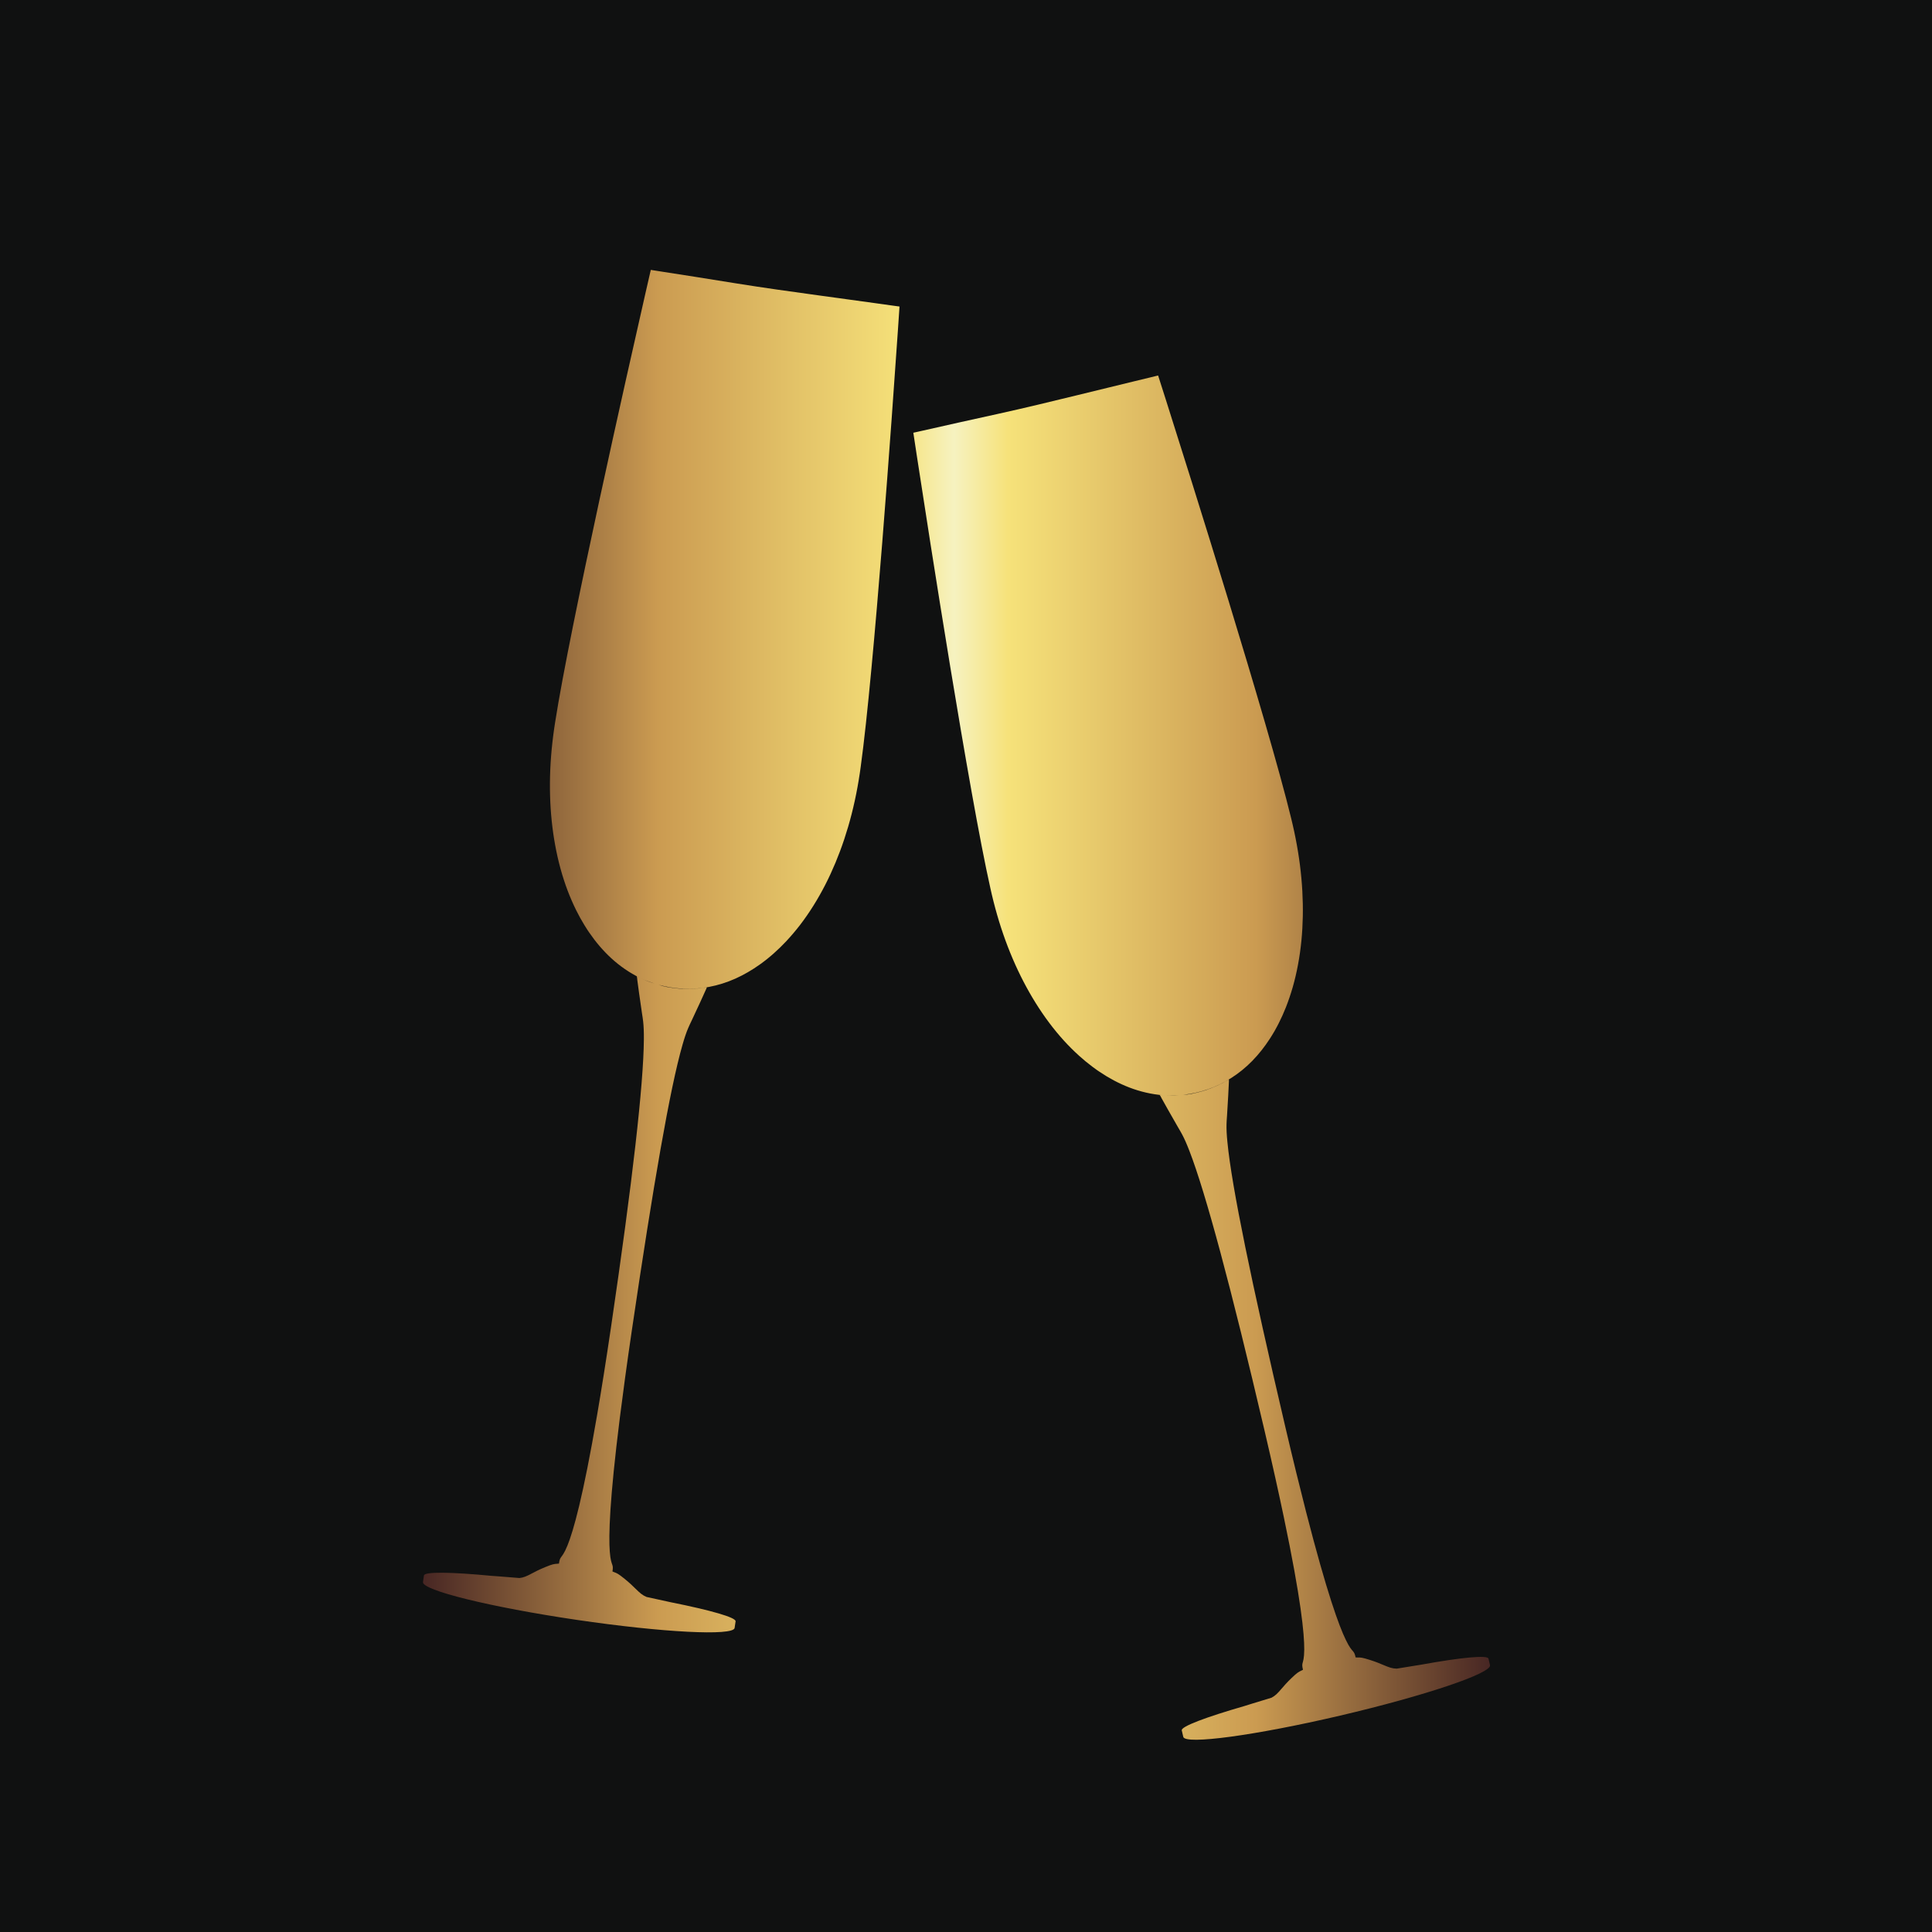
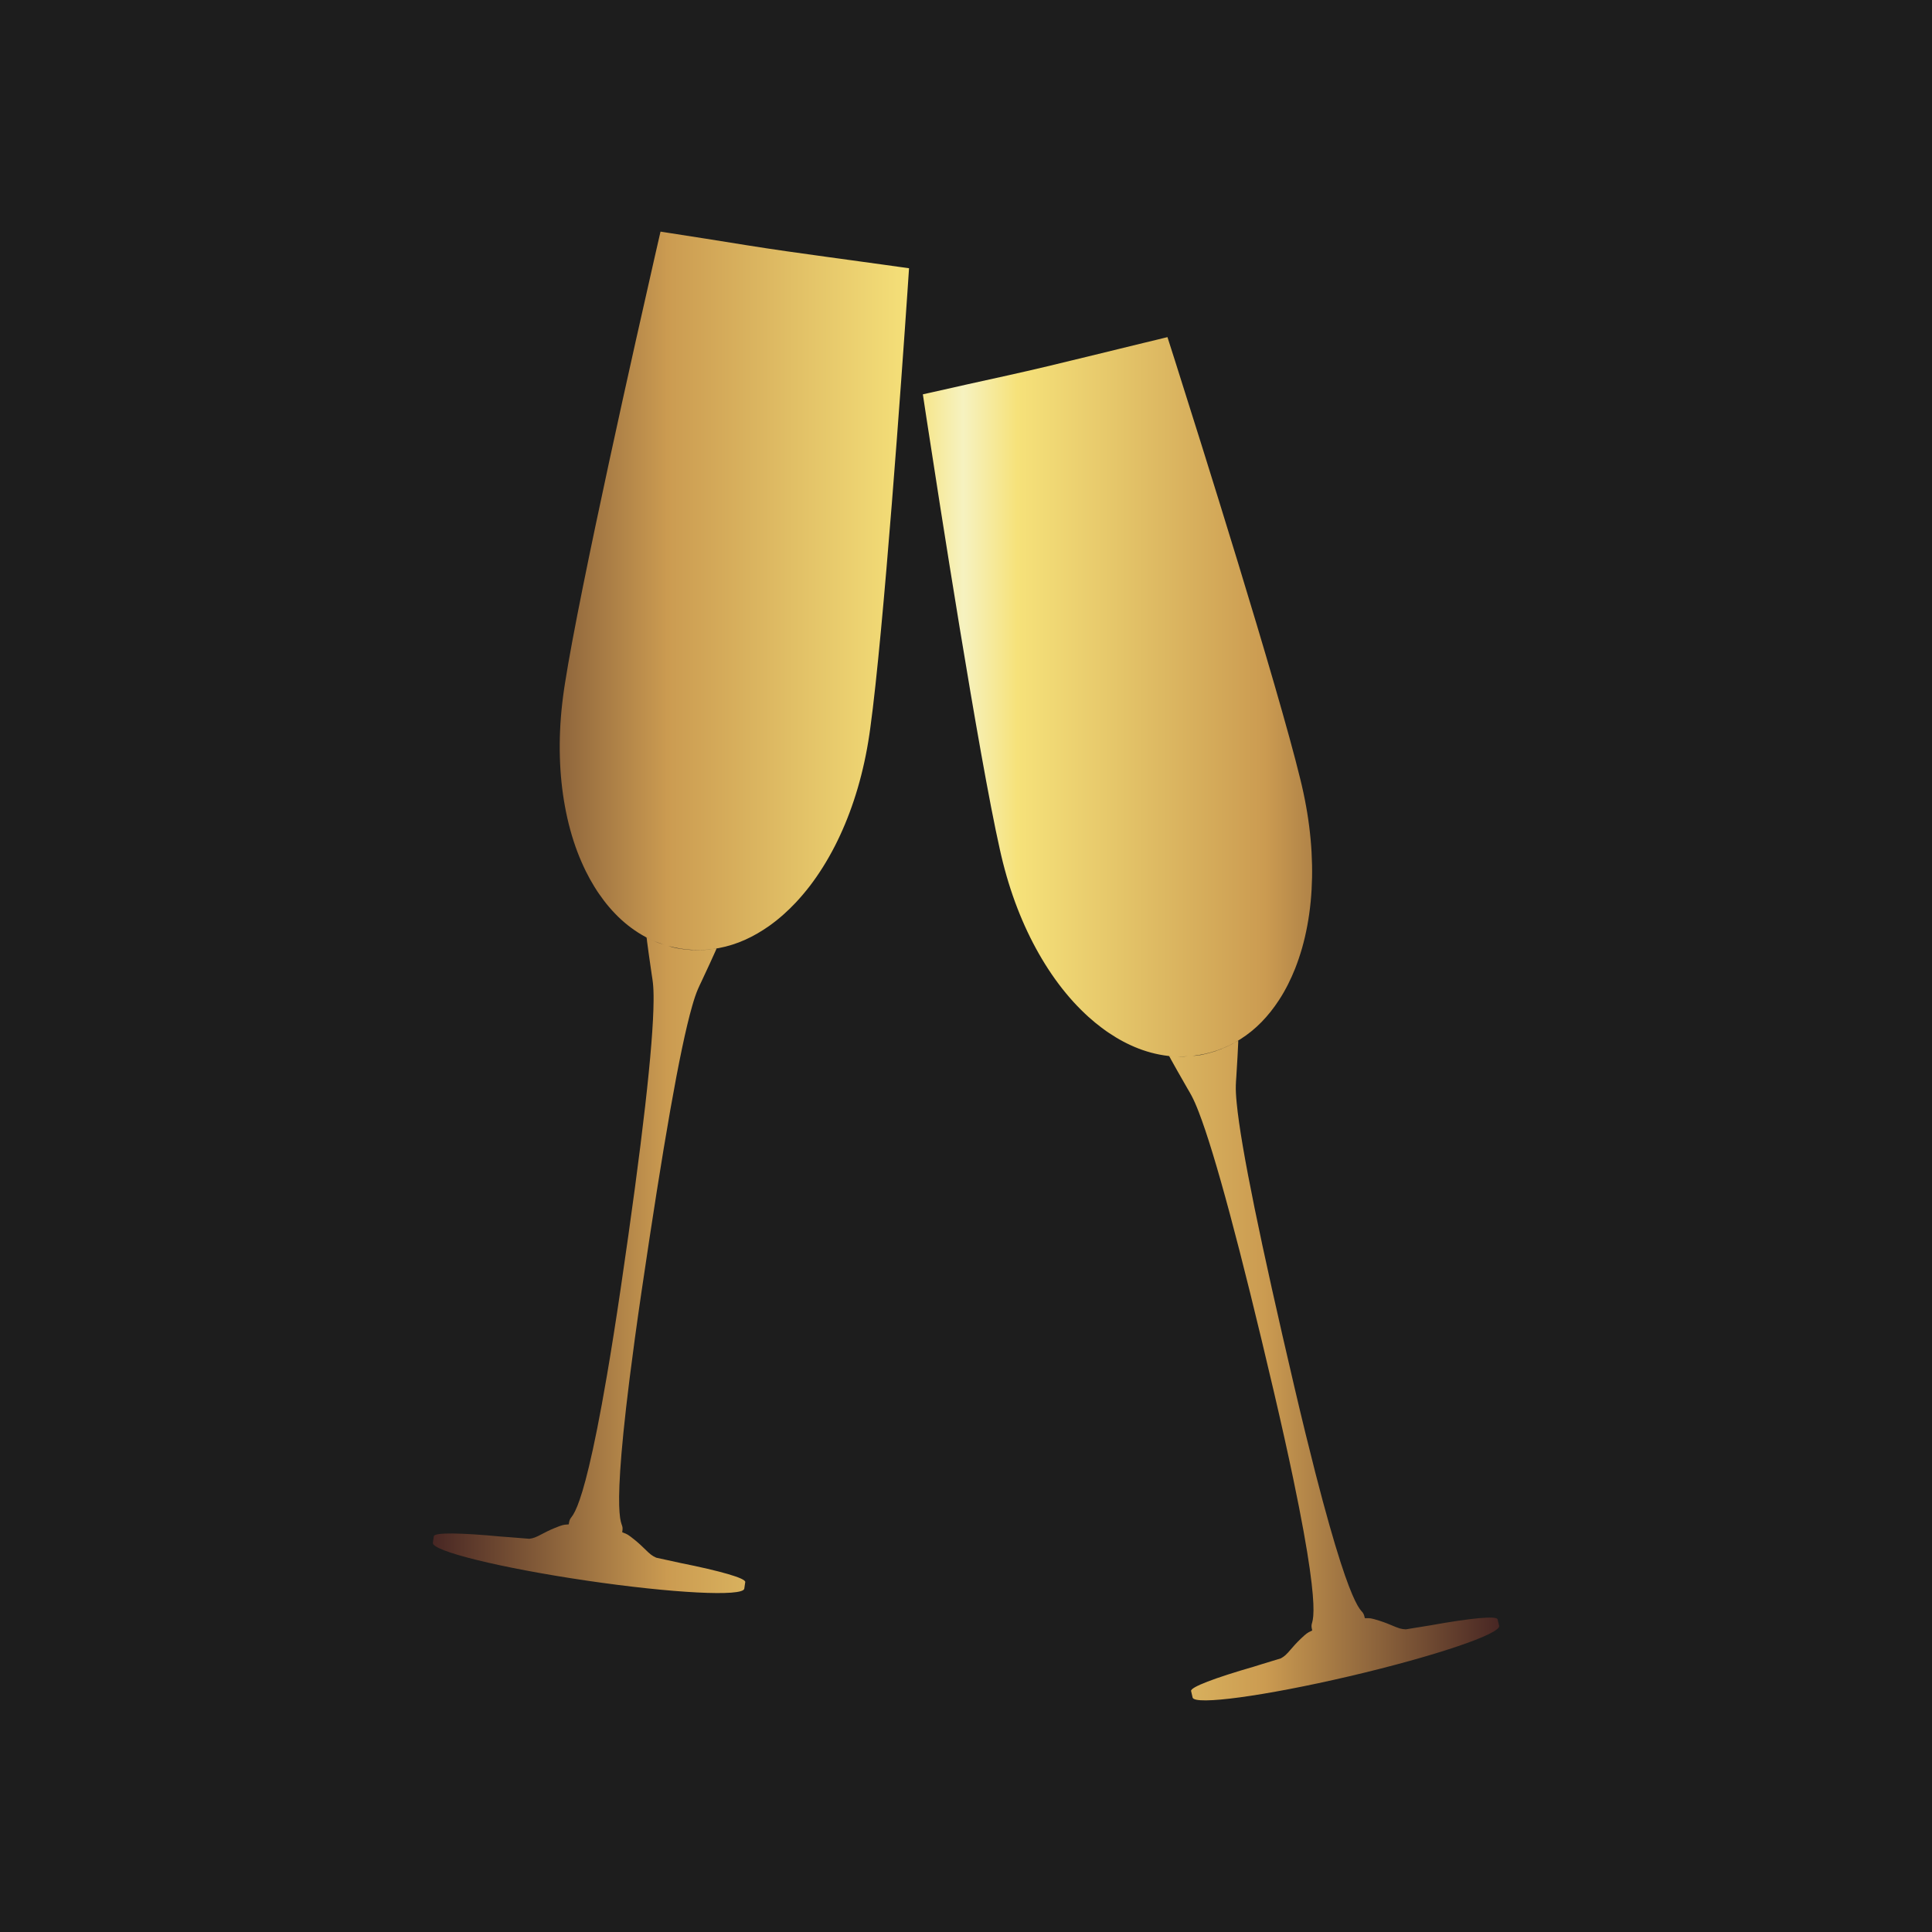
<svg xmlns="http://www.w3.org/2000/svg" width="100%" height="100%" viewBox="0 0 2472 2472" version="1.1" xml:space="preserve" style="fill-rule:evenodd;clip-rule:evenodd;stroke-linejoin:round;stroke-miterlimit:2;">
-   <g id="Champaign">
-     <rect x="0" y="0" width="2472" height="2472" style="fill:rgb(16,17,17);" />
-     <g>
-       <path d="M828.122,1255.3C824.338,1253.74 821.166,1252.29 818.82,1251.19C824.829,1254.1 831.02,1256.35 837.246,1258.36C833.848,1257.31 830.415,1256.2 828.122,1255.3ZM858.447,2050.12L858.487,2050.13C858.487,2050.13 845.396,2047.18 827.297,2043.32C824.674,2042.24 822.522,2040.94 820.515,2039.39C820.287,2039.23 820.067,2039.03 819.841,2038.85C817.713,2037.12 815.616,2035.18 813.172,2032.75C809.743,2029.36 805.467,2025.18 799.224,2020.16C791.041,2013.56 789.773,2013.08 785.416,2011.43C784.868,2011.19 784.312,2010.98 783.64,2010.71C784.501,2005.45 784.062,2004.17 783.409,2002.07C782.722,1999.92 781.036,1996.61 780.208,1985.2C778.669,1965.28 779.731,1920.62 793.054,1814.29C797.042,1782.68 802.046,1745.58 808.461,1702.04C836.003,1515.11 857.215,1392.71 873.183,1337.11C875.713,1328.17 878.161,1320.92 880.508,1315.49C881.863,1312.26 883.414,1309.11 884.926,1305.94C893.299,1288.27 899.891,1273.61 902.997,1266.71C903.8,1264.94 904.102,1264.32 904.382,1263.28C904.382,1263.28 900.382,1264.02 895.29,1264.53C888.492,1265.28 880.436,1265.47 872.702,1265.17C866.42,1264.96 852.681,1263.14 847.925,1261.64C846.811,1261.27 844.871,1260.68 842.69,1260.02C863.819,1265.87 885.908,1266.78 907.391,1262.72C918.832,1260.55 930.102,1256.99 940.934,1252.15C951.637,1247.33 962.058,1241.29 972.146,1234.13C975.327,1231.83 978.519,1229.46 981.647,1226.95C983.45,1225.5 985.219,1224.01 986.985,1222.51C988.089,1221.55 989.193,1220.58 990.298,1219.61C995.729,1214.81 1001.01,1209.61 1006.17,1204.14C1012.23,1197.63 1018.09,1190.72 1023.78,1183.36C1035.53,1168.01 1046.34,1150.81 1056.02,1131.92C1074.41,1095.95 1088.63,1053.94 1097.12,1007.4C1098.21,1001.43 1099.22,995.394 1100.12,989.277C1100.49,986.78 1100.87,984.182 1101.23,981.475C1109.8,919.624 1119.96,805.199 1128.89,693.522C1137.71,582.891 1145.29,474.986 1148.81,423.513C1150.19,403.688 1150.92,392.215 1150.92,392.215C1149.44,392.017 1147.96,391.821 1146.45,391.598C1144.03,391.283 1141.62,390.927 1139.24,390.618C1135.06,390.025 1123.13,388.372 1118.96,387.778C1105.68,385.926 1100.15,385.194 1086.87,383.364C1073.43,381.508 1059.99,379.653 1046.58,377.825C1011.71,373.043 976.8,368.193 942.042,362.611C924.966,359.886 907.902,357.08 890.819,354.416C875.452,352.006 860.041,349.61 844.673,347.22C843.162,346.977 841.61,346.726 840.096,346.504C837.606,346.096 835.15,345.734 832.7,345.331C832.7,345.331 830.09,356.528 825.688,375.907C814.22,426.208 790.356,531.715 766.89,640.187C743.23,749.695 719.967,862.189 710.334,923.884C709.895,926.578 709.512,929.177 709.144,931.674C708.243,937.791 707.473,943.866 706.794,949.891C701.5,996.901 702.996,1041.23 710.269,1080.98C714.049,1101.85 719.442,1121.44 726.269,1139.53C729.587,1148.21 733.214,1156.52 737.139,1164.5C740.496,1171.23 744.055,1177.73 747.872,1183.9C749.12,1185.92 750.374,1187.9 751.635,1189.85C752.426,1191.01 753.21,1192.21 754.041,1193.38C762.126,1205.19 771.457,1216.22 781.984,1225.93C792.992,1236.06 805.364,1244.61 818.661,1251.13C816.159,1249.94 814.683,1249.18 814.683,1249.18C815.296,1250.99 815.219,1252.06 815.441,1253.98C816.438,1261.4 818.526,1277.3 821.44,1296.67C821.975,1300.14 822.56,1303.57 822.923,1307.05C823.6,1312.96 823.899,1320.57 823.817,1329.93C823.408,1387.78 809.31,1511.26 781.78,1698.11C775.359,1741.69 769.441,1778.74 764.05,1810.23C745.991,1915.77 733.642,1958.73 726.143,1977.28C721.86,1987.9 719.169,1990.55 717.891,1992.41C716.662,1994.24 715.913,1995.34 715.176,2000.62C714.457,2000.69 713.824,2000.72 713.269,2000.8C708.624,2001.12 707.229,2001.21 697.491,2005.17C690.105,2008.18 684.804,2010.95 680.543,2013.21C677.385,2014.92 674.701,2016.26 672.043,2017.27C671.953,2017.3 671.865,2017.35 671.775,2017.38C669.534,2018.26 667.202,2018.77 664.667,2019.09C644.06,2017.35 628.623,2016.26 628.623,2016.26L628.707,2016.27C577.208,2011.36 543.169,2010.82 542.44,2015.77L541.191,2024.25C539.647,2034.72 627.645,2056.38 737.769,2072.61C847.892,2088.83 938.4,2093.47 939.943,2082.99L941.191,2074.52C941.921,2069.57 909.172,2060.27 858.447,2050.12Z" style="fill:url(#_Linear1);fill-rule:nonzero;" />
-       <path d="M1498.52,1401.76C1494.43,1401.7 1490.94,1401.52 1488.36,1401.36C1495.02,1401.86 1501.6,1401.68 1508.13,1401.26C1504.58,1401.53 1500.98,1401.76 1498.52,1401.76ZM1818.6,2129.92L1818.64,2129.91C1818.64,2129.91 1805.38,2131.97 1787.13,2135.03C1784.3,2134.99 1781.82,2134.57 1779.38,2133.87C1779.11,2133.8 1778.83,2133.7 1778.56,2133.61C1775.94,2132.78 1773.28,2131.75 1770.11,2130.38C1765.68,2128.49 1760.16,2126.17 1752.51,2123.79C1742.48,2120.66 1741.12,2120.68 1736.47,2120.75C1735.87,2120.72 1735.27,2120.73 1734.55,2120.73C1733.42,2115.52 1732.54,2114.49 1731.16,2112.77C1729.73,2111.03 1726.95,2108.58 1721.99,2098.26C1713.24,2080.3 1697.83,2038.37 1671.17,1934.57C1663.28,1903.72 1654.31,1867.37 1644.29,1824.51C1601.26,1640.52 1576.04,1518.89 1570.48,1461.31C1569.54,1452.06 1569.16,1444.42 1569.35,1438.51C1569.42,1435.01 1569.71,1431.5 1569.95,1428.01C1571.25,1408.5 1572,1392.44 1572.35,1384.88C1572.45,1382.95 1572.5,1382.25 1572.38,1381.18C1572.38,1381.18 1568.93,1383.34 1564.38,1385.68C1558.34,1388.88 1550.91,1392.02 1543.61,1394.58C1537.69,1396.68 1524.24,1400.04 1519.27,1400.39C1518.1,1400.46 1516.07,1400.61 1513.8,1400.8C1535.6,1398.49 1556.48,1391.22 1574.97,1379.55C1584.82,1373.34 1593.99,1365.89 1602.29,1357.4C1610.48,1348.99 1617.95,1339.55 1624.7,1329.18C1626.82,1325.88 1628.92,1322.5 1630.91,1319.02C1632.05,1317.01 1633.15,1314.97 1634.24,1312.93C1634.91,1311.62 1635.59,1310.32 1636.26,1309.02C1639.55,1302.55 1642.55,1295.78 1645.34,1288.8C1648.58,1280.52 1651.5,1271.93 1654.09,1263C1659.38,1244.41 1663.12,1224.44 1665.19,1203.31C1669.08,1163.11 1666.88,1118.8 1657.68,1072.4C1656.5,1066.45 1655.23,1060.47 1653.82,1054.44C1653.25,1051.99 1652.65,1049.43 1651.99,1046.78C1637.24,986.103 1604.68,875.939 1571.98,768.785C1539.55,662.648 1506.97,559.498 1491.35,510.326C1485.35,491.382 1481.81,480.442 1481.81,480.442C1480.37,480.801 1478.92,481.16 1477.43,481.509C1475.06,482.105 1472.69,482.66 1470.36,483.248C1466.26,484.228 1454.56,487.071 1450.46,488.051C1437.43,491.204 1432.01,492.556 1418.99,495.729C1405.81,498.94 1392.62,502.15 1379.49,505.371C1345.29,513.73 1311.04,522.039 1276.66,529.611C1259.78,533.347 1242.88,537.003 1226.01,540.799C1210.83,544.201 1195.62,547.632 1180.44,551.052C1178.95,551.381 1177.42,551.718 1175.92,552.067C1173.46,552.601 1171.04,553.166 1168.61,553.691C1168.61,553.691 1170.3,565.064 1173.32,584.706C1181.12,635.705 1197.67,742.603 1215.68,852.114C1233.89,962.658 1253.56,1075.84 1267.26,1136.76C1267.84,1139.43 1268.43,1141.98 1269.01,1144.44C1270.42,1150.46 1271.93,1156.4 1273.51,1162.25C1285.85,1207.92 1303.53,1248.6 1324.88,1282.9C1336.07,1300.93 1348.28,1317.17 1361.27,1331.48C1367.54,1338.35 1373.97,1344.74 1380.55,1350.72C1386.14,1355.74 1391.84,1360.49 1397.65,1364.82C1399.56,1366.24 1401.45,1367.63 1403.34,1368.97C1404.5,1369.76 1405.67,1370.59 1406.87,1371.37C1418.73,1379.39 1431.46,1386.22 1444.82,1391.38C1458.78,1396.77 1473.42,1400.18 1488.19,1401.36C1485.42,1401.17 1483.77,1401.01 1483.77,1401.01C1485,1402.46 1485.33,1403.49 1486.24,1405.19C1489.89,1411.73 1497.67,1425.75 1507.5,1442.7C1509.27,1445.72 1511.07,1448.7 1512.69,1451.81C1515.49,1457.06 1518.56,1464.03 1521.92,1472.76C1542.78,1526.72 1575.01,1646.75 1618.03,1830.65C1628.06,1873.55 1636.16,1910.18 1642.71,1941.45C1664.67,2046.25 1668.96,2090.74 1668.79,2110.75C1668.71,2122.2 1667.18,2125.66 1666.67,2127.86C1666.2,2130.01 1665.91,2131.3 1667.17,2136.49C1666.52,2136.81 1665.94,2137.07 1665.46,2137.36C1661.25,2139.36 1659.99,2139.96 1652.38,2147.21C1646.62,2152.73 1642.71,2157.25 1639.57,2160.91C1637.26,2163.67 1635.26,2165.89 1633.16,2167.81C1633.08,2167.87 1633.02,2167.95 1632.95,2168.01C1631.19,2169.65 1629.21,2170.99 1626.96,2172.21C1607.16,2178.16 1592.4,2182.82 1592.4,2182.82L1592.48,2182.8C1542.78,2197.14 1510.92,2209.14 1512.06,2214.01L1514.01,2222.35C1516.42,2232.66 1606.23,2220.5 1714.61,2195.15C1823,2169.8 1908.89,2140.88 1906.48,2130.56L1904.53,2122.23C1903.39,2117.36 1869.51,2120.73 1818.6,2129.92Z" style="fill:url(#_Linear2);fill-rule:nonzero;" />
+   <g id="BG">
+     <rect x="0" y="0" width="2472" height="2472" style="fill:rgb(29,29,29);" />
+   </g>
+   <g transform="matrix(0.999268,0,0,0.999268,13.046,-48.7334)">
+     <g id="Champaign">
+       <g>
+         <path d="M828.122,1255.3C824.338,1253.74 821.166,1252.29 818.82,1251.19C824.829,1254.1 831.02,1256.35 837.246,1258.36C833.848,1257.31 830.415,1256.2 828.122,1255.3ZM858.447,2050.12L858.487,2050.13C858.487,2050.13 845.396,2047.18 827.297,2043.32C824.674,2042.24 822.522,2040.94 820.515,2039.39C820.287,2039.23 820.067,2039.03 819.841,2038.85C817.713,2037.12 815.616,2035.18 813.172,2032.75C809.743,2029.36 805.467,2025.18 799.224,2020.16C791.041,2013.56 789.773,2013.08 785.416,2011.43C784.868,2011.19 784.312,2010.98 783.64,2010.71C784.501,2005.45 784.062,2004.17 783.409,2002.07C782.722,1999.92 781.036,1996.61 780.208,1985.2C778.669,1965.28 779.731,1920.62 793.054,1814.29C797.042,1782.68 802.046,1745.58 808.461,1702.04C836.003,1515.11 857.215,1392.71 873.183,1337.11C875.713,1328.17 878.161,1320.92 880.508,1315.49C881.863,1312.26 883.414,1309.11 884.926,1305.94C893.299,1288.27 899.891,1273.61 902.997,1266.71C903.8,1264.94 904.102,1264.32 904.382,1263.28C904.382,1263.28 900.382,1264.02 895.29,1264.53C888.492,1265.28 880.436,1265.47 872.702,1265.17C866.42,1264.96 852.681,1263.14 847.925,1261.64C846.811,1261.27 844.871,1260.68 842.69,1260.02C863.819,1265.87 885.908,1266.78 907.391,1262.72C918.832,1260.55 930.102,1256.99 940.934,1252.15C951.637,1247.33 962.058,1241.29 972.146,1234.13C975.327,1231.83 978.519,1229.46 981.647,1226.95C983.45,1225.5 985.219,1224.01 986.985,1222.51C988.089,1221.55 989.193,1220.58 990.298,1219.61C995.729,1214.81 1001.01,1209.61 1006.17,1204.14C1012.23,1197.63 1018.09,1190.72 1023.78,1183.36C1035.53,1168.01 1046.34,1150.81 1056.02,1131.92C1074.41,1095.95 1088.63,1053.94 1097.12,1007.4C1098.21,1001.43 1099.22,995.394 1100.12,989.277C1100.49,986.78 1100.87,984.182 1101.23,981.475C1109.8,919.624 1119.96,805.199 1128.89,693.522C1137.71,582.891 1145.29,474.986 1148.81,423.513C1150.19,403.688 1150.92,392.215 1150.92,392.215C1149.44,392.017 1147.96,391.821 1146.45,391.598C1144.03,391.283 1141.62,390.927 1139.24,390.618C1135.06,390.025 1123.13,388.372 1118.96,387.778C1105.68,385.926 1100.15,385.194 1086.87,383.364C1073.43,381.508 1059.99,379.653 1046.58,377.825C1011.71,373.043 976.8,368.193 942.042,362.611C924.966,359.886 907.902,357.08 890.819,354.416C875.452,352.006 860.041,349.61 844.673,347.22C843.162,346.977 841.61,346.726 840.096,346.504C837.606,346.096 835.15,345.734 832.7,345.331C832.7,345.331 830.09,356.528 825.688,375.907C814.22,426.208 790.356,531.715 766.89,640.187C743.23,749.695 719.967,862.189 710.334,923.884C709.895,926.578 709.512,929.177 709.144,931.674C708.243,937.791 707.473,943.866 706.794,949.891C701.5,996.901 702.996,1041.23 710.269,1080.98C714.049,1101.85 719.442,1121.44 726.269,1139.53C729.587,1148.21 733.214,1156.52 737.139,1164.5C740.496,1171.23 744.055,1177.73 747.872,1183.9C749.12,1185.92 750.374,1187.9 751.635,1189.85C752.426,1191.01 753.21,1192.21 754.041,1193.38C762.126,1205.19 771.457,1216.22 781.984,1225.93C792.992,1236.06 805.364,1244.61 818.661,1251.13C816.159,1249.94 814.683,1249.18 814.683,1249.18C815.296,1250.99 815.219,1252.06 815.441,1253.98C816.438,1261.4 818.526,1277.3 821.44,1296.67C821.975,1300.14 822.56,1303.57 822.923,1307.05C823.6,1312.96 823.899,1320.57 823.817,1329.93C823.408,1387.78 809.31,1511.26 781.78,1698.11C775.359,1741.69 769.441,1778.74 764.05,1810.23C745.991,1915.77 733.642,1958.73 726.143,1977.28C721.86,1987.9 719.169,1990.55 717.891,1992.41C716.662,1994.24 715.913,1995.34 715.176,2000.62C714.457,2000.69 713.824,2000.72 713.269,2000.8C708.624,2001.12 707.229,2001.21 697.491,2005.17C690.105,2008.18 684.804,2010.95 680.543,2013.21C677.385,2014.92 674.701,2016.26 672.043,2017.27C671.953,2017.3 671.865,2017.35 671.775,2017.38C669.534,2018.26 667.202,2018.77 664.667,2019.09C644.06,2017.35 628.623,2016.26 628.623,2016.26L628.707,2016.27C577.208,2011.36 543.169,2010.82 542.44,2015.77L541.191,2024.25C539.647,2034.72 627.645,2056.38 737.769,2072.61C847.892,2088.83 938.4,2093.47 939.943,2082.99L941.191,2074.52C941.921,2069.57 909.172,2060.27 858.447,2050.12Z" style="fill:url(#_Linear1);fill-rule:nonzero;" />
+         <path d="M1498.52,1401.76C1494.43,1401.7 1490.94,1401.52 1488.36,1401.36C1495.02,1401.86 1501.6,1401.68 1508.13,1401.26C1504.58,1401.53 1500.98,1401.76 1498.52,1401.76ZM1818.6,2129.92L1818.64,2129.91C1818.64,2129.91 1805.38,2131.97 1787.13,2135.03C1784.3,2134.99 1781.82,2134.57 1779.38,2133.87C1779.11,2133.8 1778.83,2133.7 1778.56,2133.61C1775.94,2132.78 1773.28,2131.75 1770.11,2130.38C1765.68,2128.49 1760.16,2126.17 1752.51,2123.79C1742.48,2120.66 1741.12,2120.68 1736.47,2120.75C1735.87,2120.72 1735.27,2120.73 1734.55,2120.73C1733.42,2115.52 1732.54,2114.49 1731.16,2112.77C1729.73,2111.03 1726.95,2108.58 1721.99,2098.26C1713.24,2080.3 1697.83,2038.37 1671.17,1934.57C1663.28,1903.72 1654.31,1867.37 1644.29,1824.51C1601.26,1640.52 1576.04,1518.89 1570.48,1461.31C1569.54,1452.06 1569.16,1444.42 1569.35,1438.51C1569.42,1435.01 1569.71,1431.5 1569.95,1428.01C1571.25,1408.5 1572,1392.44 1572.35,1384.88C1572.45,1382.95 1572.5,1382.25 1572.38,1381.18C1572.38,1381.18 1568.93,1383.34 1564.38,1385.68C1558.34,1388.88 1550.91,1392.02 1543.61,1394.58C1537.69,1396.68 1524.24,1400.04 1519.27,1400.39C1518.1,1400.46 1516.07,1400.61 1513.8,1400.8C1535.6,1398.49 1556.48,1391.22 1574.97,1379.55C1584.82,1373.34 1593.99,1365.89 1602.29,1357.4C1610.48,1348.99 1617.95,1339.55 1624.7,1329.18C1626.82,1325.88 1628.92,1322.5 1630.91,1319.02C1632.05,1317.01 1633.15,1314.97 1634.24,1312.93C1634.91,1311.62 1635.59,1310.32 1636.26,1309.02C1639.55,1302.55 1642.55,1295.78 1645.34,1288.8C1648.58,1280.52 1651.5,1271.93 1654.09,1263C1659.38,1244.41 1663.12,1224.44 1665.19,1203.31C1669.08,1163.11 1666.88,1118.8 1657.68,1072.4C1656.5,1066.45 1655.23,1060.47 1653.82,1054.44C1653.25,1051.99 1652.65,1049.43 1651.99,1046.78C1637.24,986.103 1604.68,875.939 1571.98,768.785C1539.55,662.648 1506.97,559.498 1491.35,510.326C1485.35,491.382 1481.81,480.442 1481.81,480.442C1480.37,480.801 1478.92,481.16 1477.43,481.509C1475.06,482.105 1472.69,482.66 1470.36,483.248C1466.26,484.228 1454.56,487.071 1450.46,488.051C1437.43,491.204 1432.01,492.556 1418.99,495.729C1405.81,498.94 1392.62,502.15 1379.49,505.371C1345.29,513.73 1311.04,522.039 1276.66,529.611C1259.78,533.347 1242.88,537.003 1226.01,540.799C1210.83,544.201 1195.62,547.632 1180.44,551.052C1178.95,551.381 1177.42,551.718 1175.92,552.067C1173.46,552.601 1171.04,553.166 1168.61,553.691C1168.61,553.691 1170.3,565.064 1173.32,584.706C1181.12,635.705 1197.67,742.603 1215.68,852.114C1233.89,962.658 1253.56,1075.84 1267.26,1136.76C1267.84,1139.43 1268.43,1141.98 1269.01,1144.44C1270.42,1150.46 1271.93,1156.4 1273.51,1162.25C1285.85,1207.92 1303.53,1248.6 1324.88,1282.9C1336.07,1300.93 1348.28,1317.17 1361.27,1331.48C1367.54,1338.35 1373.97,1344.74 1380.55,1350.72C1386.14,1355.74 1391.84,1360.49 1397.65,1364.82C1399.56,1366.24 1401.45,1367.63 1403.34,1368.97C1404.5,1369.76 1405.67,1370.59 1406.87,1371.37C1418.73,1379.39 1431.46,1386.22 1444.82,1391.38C1458.78,1396.77 1473.42,1400.18 1488.19,1401.36C1485.42,1401.17 1483.77,1401.01 1483.77,1401.01C1485,1402.46 1485.33,1403.49 1486.24,1405.19C1489.89,1411.73 1497.67,1425.75 1507.5,1442.7C1509.27,1445.72 1511.07,1448.7 1512.69,1451.81C1515.49,1457.06 1518.56,1464.03 1521.92,1472.76C1542.78,1526.72 1575.01,1646.75 1618.03,1830.65C1628.06,1873.55 1636.16,1910.18 1642.71,1941.45C1664.67,2046.25 1668.96,2090.74 1668.79,2110.75C1668.71,2122.2 1667.18,2125.66 1666.67,2127.86C1666.2,2130.01 1665.91,2131.3 1667.17,2136.49C1666.52,2136.81 1665.94,2137.07 1665.46,2137.36C1661.25,2139.36 1659.99,2139.96 1652.38,2147.21C1646.62,2152.73 1642.71,2157.25 1639.57,2160.91C1637.26,2163.67 1635.26,2165.89 1633.16,2167.81C1633.08,2167.87 1633.02,2167.95 1632.95,2168.01C1631.19,2169.65 1629.21,2170.99 1626.96,2172.21C1607.16,2178.16 1592.4,2182.82 1592.4,2182.82L1592.48,2182.8C1542.78,2197.14 1510.92,2209.14 1512.06,2214.01L1514.01,2222.35C1516.42,2232.66 1606.23,2220.5 1714.61,2195.15C1823,2169.8 1908.89,2140.88 1906.48,2130.56L1904.53,2122.23C1903.39,2117.36 1869.51,2120.73 1818.6,2129.92Z" style="fill:url(#_Linear2);fill-rule:nonzero;" />
+       </g>
    </g>
  </g>
  <defs>
    <linearGradient id="_Linear1" x1="0" y1="0" x2="1" y2="0" gradientUnits="userSpaceOnUse" gradientTransform="matrix(1365.36,0,0,1365.36,541.171,1216.96)">
      <stop offset="0" style="stop-color:rgb(70,37,35);stop-opacity:1" />
      <stop offset="0.22" style="stop-color:rgb(203,155,81);stop-opacity:1" />
      <stop offset="0.45" style="stop-color:rgb(246,226,122);stop-opacity:1" />
      <stop offset="0.5" style="stop-color:rgb(246,242,192);stop-opacity:1" />
      <stop offset="0.55" style="stop-color:rgb(246,226,122);stop-opacity:1" />
      <stop offset="0.78" style="stop-color:rgb(203,155,81);stop-opacity:1" />
      <stop offset="1" style="stop-color:rgb(70,37,35);stop-opacity:1" />
    </linearGradient>
    <linearGradient id="_Linear2" x1="0" y1="0" x2="1" y2="0" gradientUnits="userSpaceOnUse" gradientTransform="matrix(1365.36,0,0,1365.36,541.171,1216.96)">
      <stop offset="0" style="stop-color:rgb(70,37,35);stop-opacity:1" />
      <stop offset="0.22" style="stop-color:rgb(203,155,81);stop-opacity:1" />
      <stop offset="0.45" style="stop-color:rgb(246,226,122);stop-opacity:1" />
      <stop offset="0.5" style="stop-color:rgb(246,242,192);stop-opacity:1" />
      <stop offset="0.55" style="stop-color:rgb(246,226,122);stop-opacity:1" />
      <stop offset="0.78" style="stop-color:rgb(203,155,81);stop-opacity:1" />
      <stop offset="1" style="stop-color:rgb(70,37,35);stop-opacity:1" />
    </linearGradient>
  </defs>
</svg>
